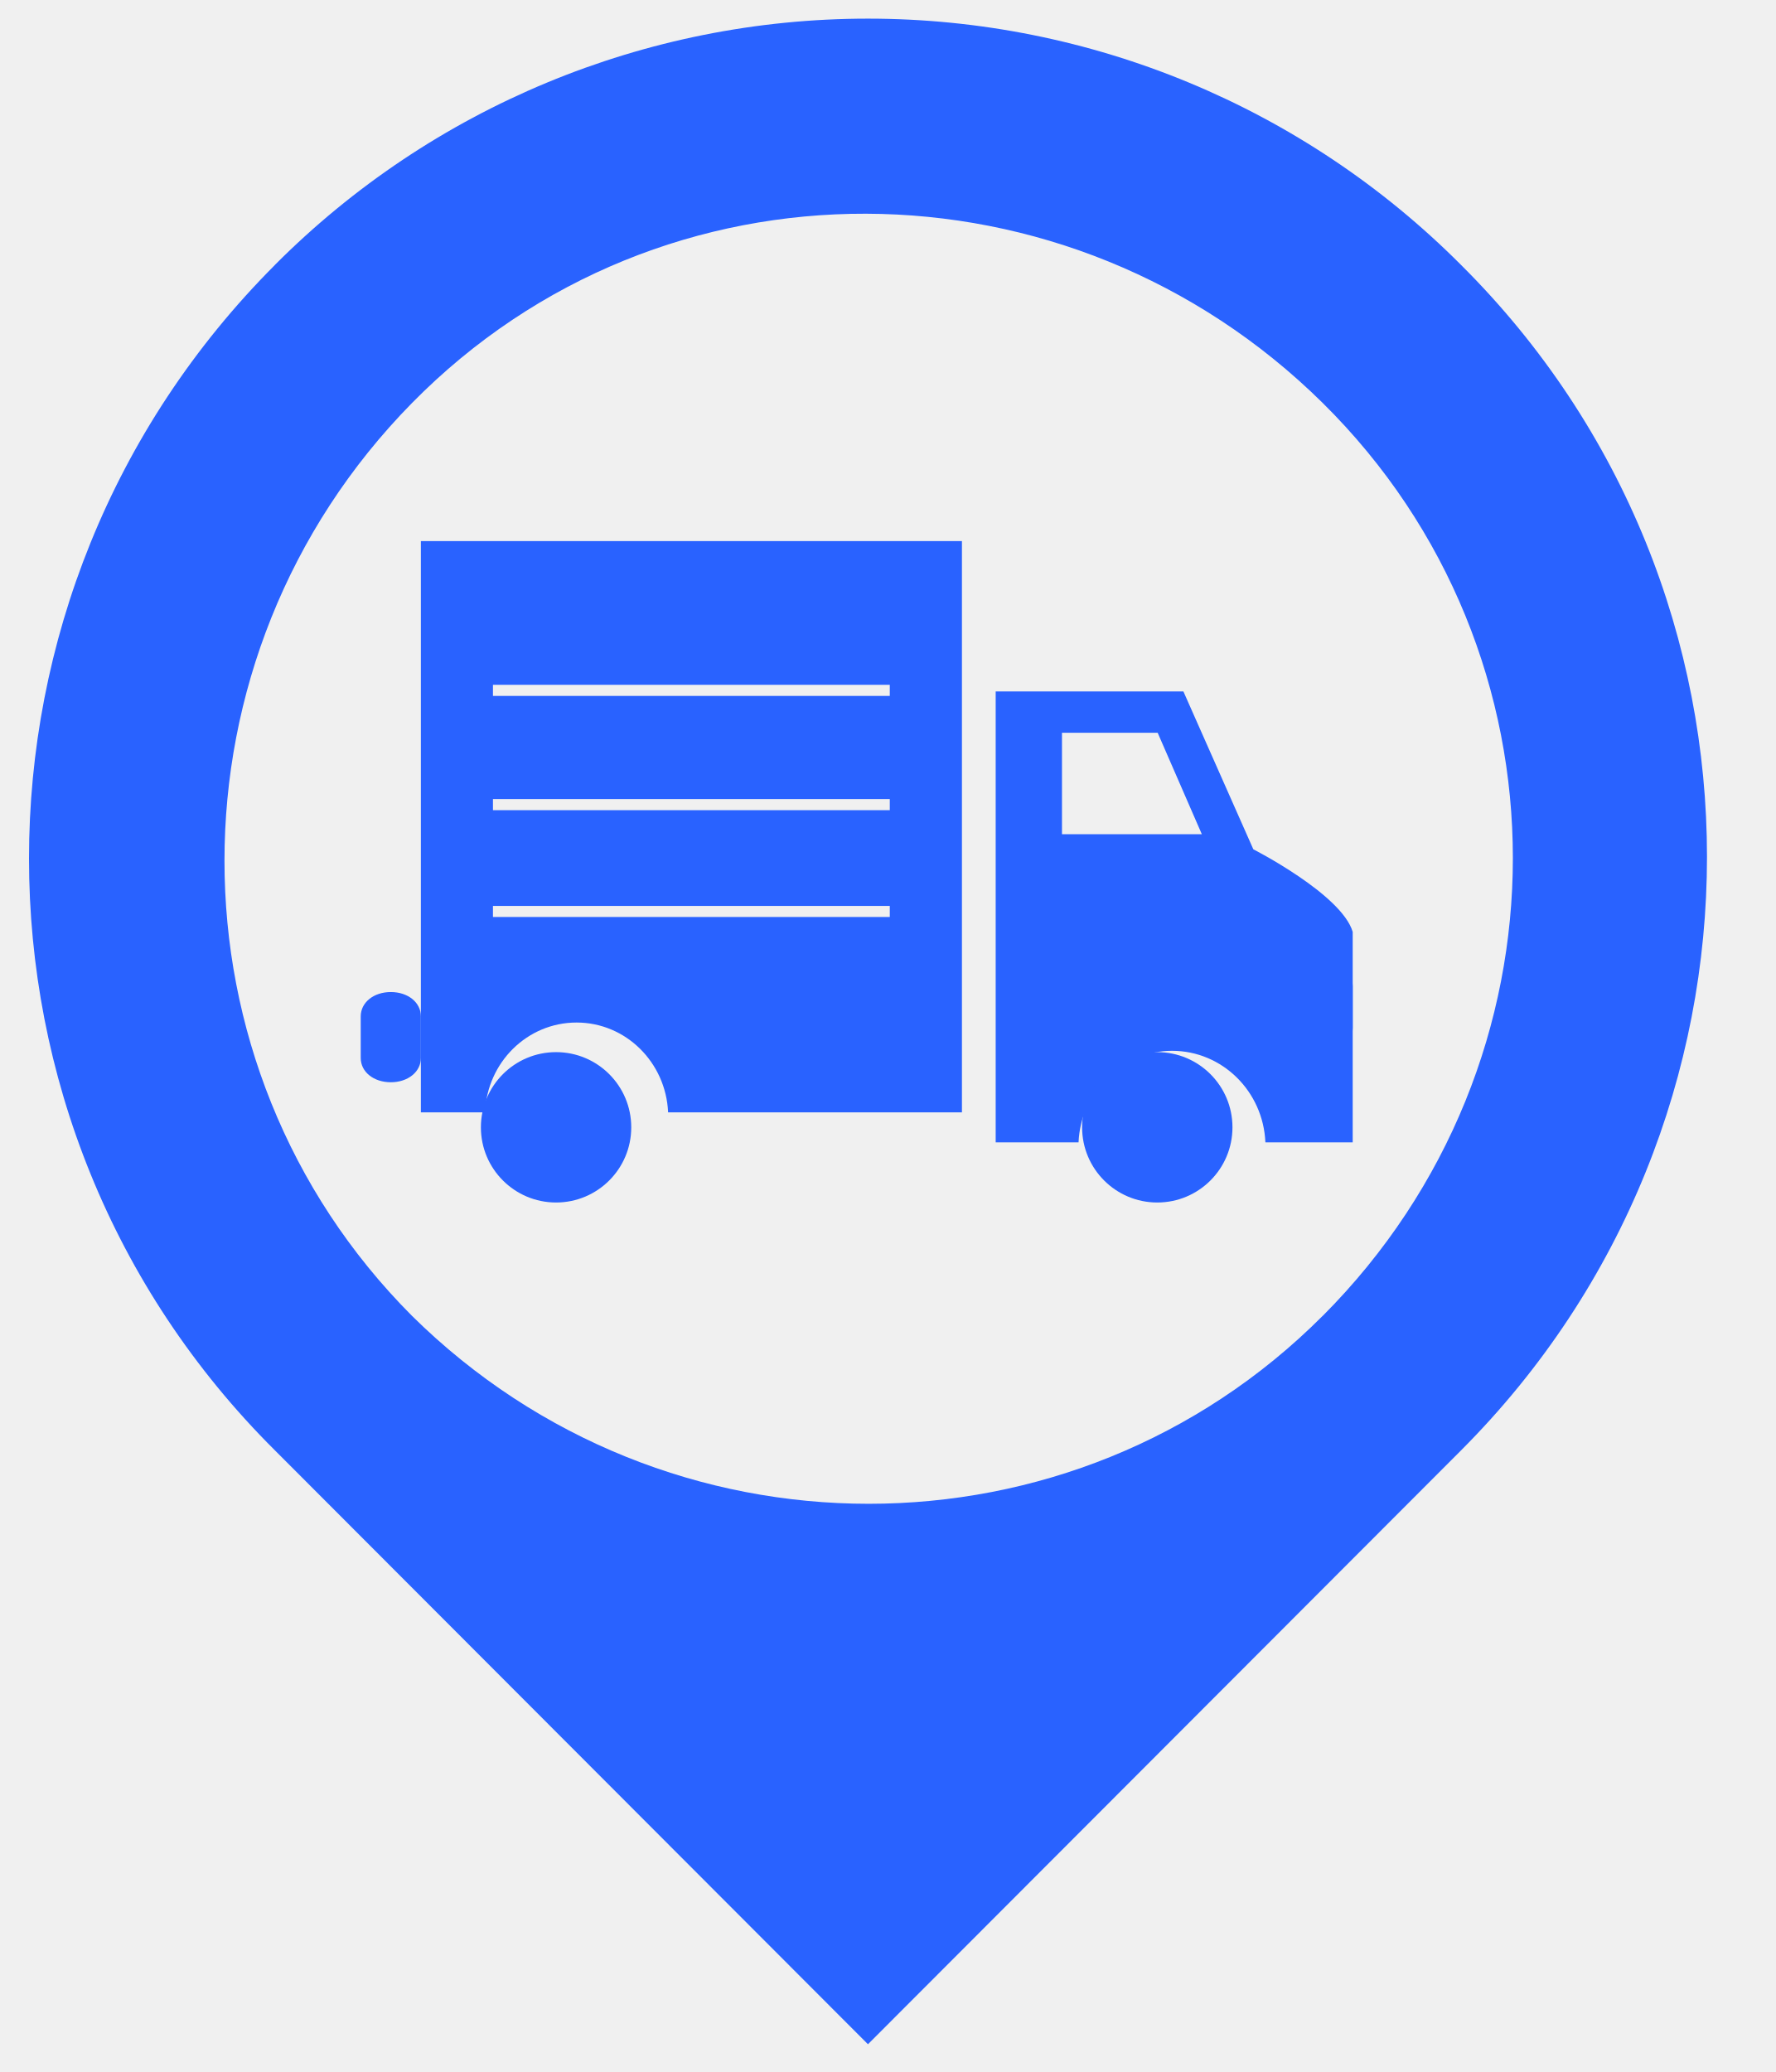
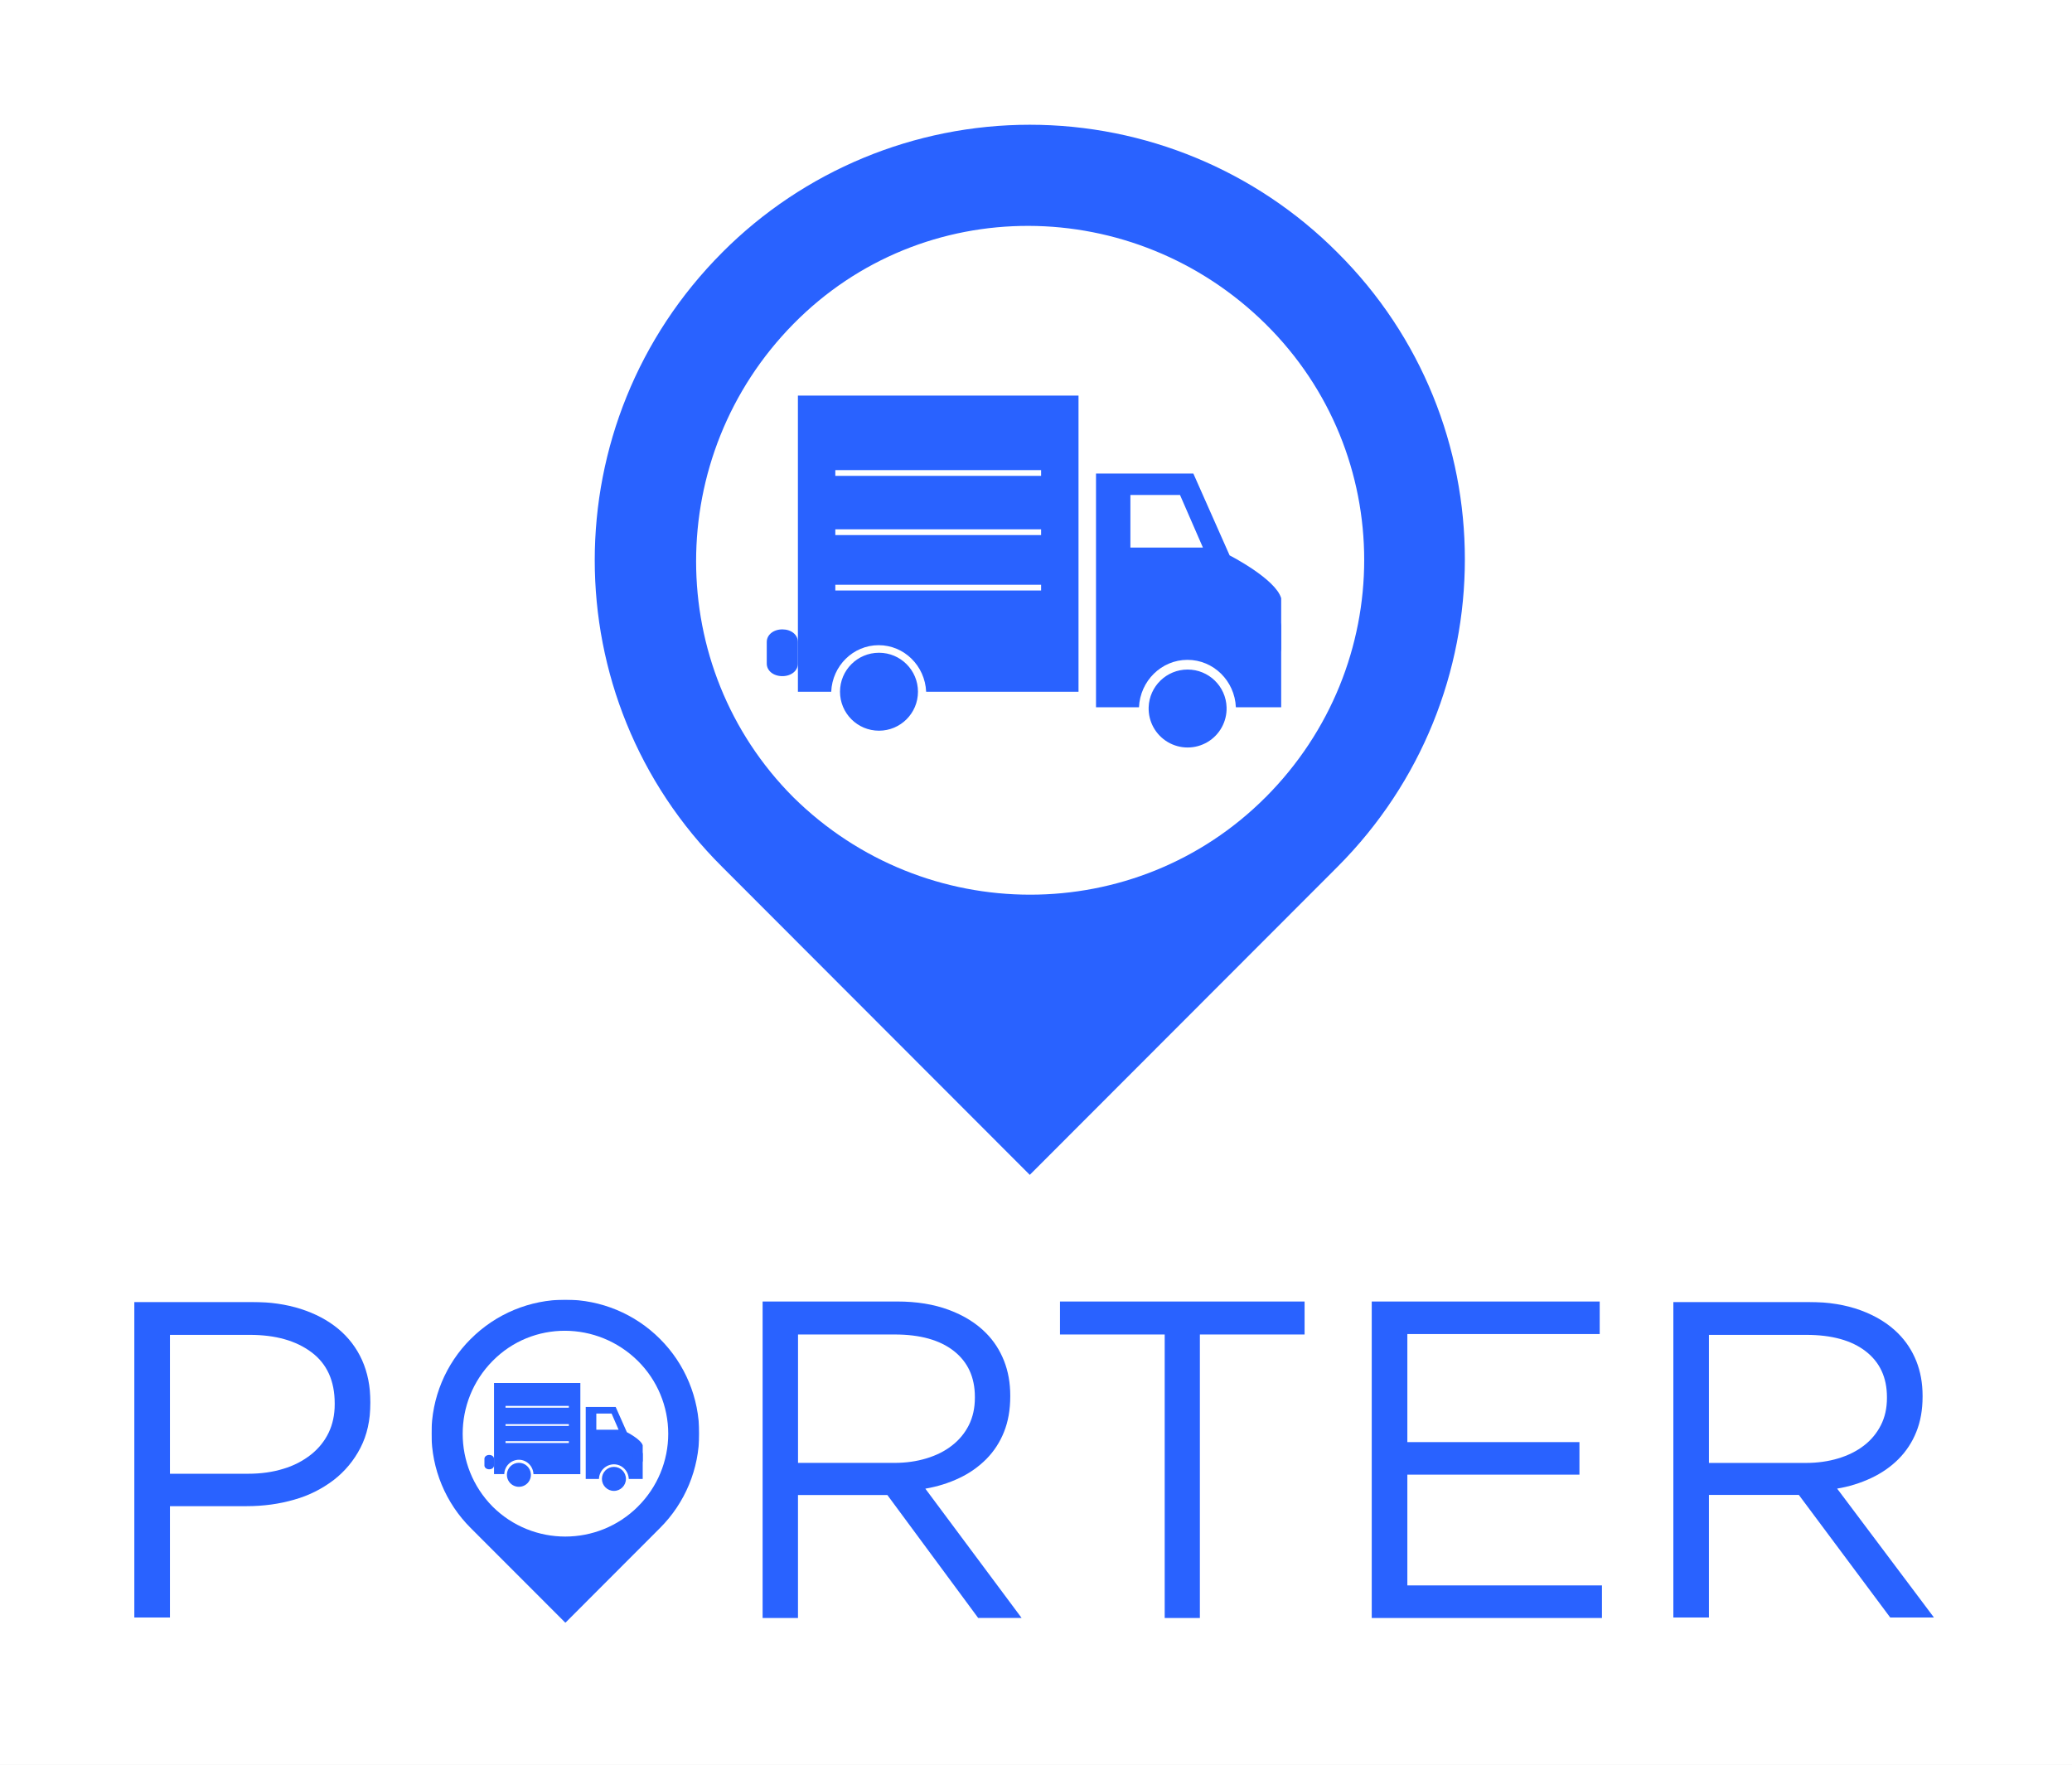
- <svg xmlns="http://www.w3.org/2000/svg" width="24" height="28" viewBox="0 0 24 28">
-   <g fill="#2962FF" fill-rule="evenodd">
-     <path d="M3.716 3.58c-4.432 4.439-4.432 11.614 0 16.02l8.014 8.025 8.015-8.025c4.432-4.437 4.432-11.613 0-16.02a11.315 11.315 0 00-16.03 0m14.16 14.202c-3.378 3.386-8.88 3.386-12.307 0-3.379-3.387-3.379-8.901 0-12.336 3.379-3.435 8.88-3.386 12.308 0 3.426 3.386 3.426 8.901 0 12.336" />
-     <path d="M14.351 9.902h1.294l.597 1.371h-1.89v-1.37zm2.75 5.535h1.18v-2.844c-.149-.507-1.343-1.116-1.343-1.116l-.945-2.133h-2.587.05v6.093h1.12c.03-.688.585-1.237 1.263-1.237.68 0 1.233.549 1.262 1.237zM6.662 10.948h5.363v-.15H6.662v.15zm0-1.544h5.363v-.15H6.662v.15zm0 2.988h5.363v-.15H6.662v.15zm2.367 2.64H13v-7.72H5.688v7.72h.867c.028-.676.571-1.214 1.237-1.214.665 0 1.207.538 1.237 1.213z" />
-     <path d="M18.281 13.89c0 .188-.174.329-.406.329-.232 0-.406-.141-.406-.328v-.563c0-.187.174-.328.406-.328.232 0 .406.14.406.328v.563m-12.593.406c0 .187-.175.328-.406.328-.233 0-.407-.14-.407-.328v-.562c0-.188.174-.329.407-.329.231 0 .406.14.406.329v.562m10.968.937a1.016 1.016 0 11-2.032 0 1.016 1.016 0 012.032 0m-8.125 0a1.016 1.016 0 11-2.032 0 1.016 1.016 0 012.032 0" />
+ <svg xmlns="http://www.w3.org/2000/svg" xmlns:xlink="http://www.w3.org/1999/xlink" width="54" height="46" viewBox="0 0 54 46">
+   <defs>
+     <path id="a" d="M.11.012h6.792v8.226H.11z" />
+     <path id="c" d="M0 .012h6.153v8.226H0z" />
+     <path id="e" d="M.12.078h6.978V8.5H.121z" />
+   </defs>
+   <g fill="none" fill-rule="evenodd">
+     <path fill="#FFF" d="M0 0h54v46H0z" />
+     <g fill="#2962FF">
+       <path d="M18.824 6.58c-4.432 4.439-4.432 11.614 0 16.02l8.014 8.025 8.015-8.025c4.432-4.437 4.432-11.613 0-16.02a11.315 11.315 0 00-16.03 0m14.16 14.202c-3.378 3.386-8.88 3.386-12.307 0-3.379-3.387-3.379-8.901 0-12.336 3.379-3.435 8.88-3.386 12.308 0 3.426 3.386 3.426 8.901 0 12.336" />
+       <path d="M29.46 12.902h1.293l.597 1.371h-1.89v-1.37zm2.75 5.535h1.18v-2.844c-.15-.507-1.344-1.116-1.344-1.116l-.945-2.133h-2.587.05v6.093h1.12c.03-.688.585-1.237 1.263-1.237.68 0 1.233.549 1.262 1.237zm-10.44-4.489h5.363v-.15H21.77v.15zm0-1.544h5.363v-.15H21.77v.15zm0 2.988h5.363v-.15H21.77v.15zm2.367 2.64h3.971v-7.72h-7.313v7.72h.868c.028-.676.571-1.214 1.237-1.214.665 0 1.207.538 1.237 1.213z" />
+       <path d="M33.39 16.89c0 .188-.175.329-.407.329-.232 0-.406-.141-.406-.328v-.563c0-.187.174-.328.406-.328.232 0 .406.14.406.328v.563m-12.594.406c0 .187-.174.328-.405.328-.233 0-.407-.14-.407-.328v-.562c0-.188.174-.329.407-.329.231 0 .405.14.405.329v.562m11.172 1.14a1.016 1.016 0 11-2.031 0 1.016 1.016 0 012.031 0m-8.043-.406a1.016 1.016 0 11-2.032 0 1.016 1.016 0 012.032 0" />
+     </g>
+     <path d="M19.875 33.926h3.507c.504 0 .953.072 1.345.218.392.145.717.347.973.607.202.204.357.444.466.719.109.275.163.577.163.907v.024c0 .345-.054.654-.163.925a2.116 2.116 0 01-.46.707 2.49 2.49 0 01-.705.495c-.272.13-.567.222-.885.277l2.509 3.37h-1.132l-2.367-3.205h-2.329v3.206h-.922v-8.25zm3.431 4.207c.304 0 .584-.04.84-.118.257-.078.48-.19.666-.336.187-.145.333-.322.438-.53.104-.208.157-.446.157-.713v-.024c0-.51-.183-.909-.548-1.196-.366-.287-.88-.43-1.541-.43h-2.52v3.347h2.508zm7.048-3.347h-2.729v-.86H34v.86h-2.729v7.39h-.917zm5.396-.86h5.941v.848h-5.013v2.817h4.485v.849h-4.485v2.887h5.072v.849h-6z" fill="#2962FF" />
+     <g transform="translate(43.5 33.926)">
+       <mask id="b" fill="#fff">
+         <use xlink:href="#a" />
+       </mask>
+       <path d="M.11.012h3.53c.507 0 .959.073 1.354.218.394.145.72.346.978.605.203.204.36.443.47.717.109.274.164.575.164.905v.023c0 .345-.055.652-.165.923a2.11 2.11 0 01-.463.705c-.2.2-.436.364-.709.493a3.36 3.36 0 01-.89.276l2.524 3.361h-1.14L3.381 5.042H1.038v3.196H.11V.012zm3.453 4.196c.305 0 .587-.04.845-.118.259-.078.482-.19.67-.335a1.55 1.55 0 00.44-.529c.106-.207.159-.444.159-.71v-.024c0-.51-.184-.907-.552-1.193C4.757 1.013 4.24.87 3.575.87H1.038v3.338h2.525z" fill="#2962FF" mask="url(#b)" />
+     </g>
+     <g transform="translate(3.5 33.926)">
+       <mask id="d" fill="#fff">
+         <use xlink:href="#c" />
+       </mask>
+       <path d="M0 .012h3.077c.461 0 .882.061 1.262.182.38.122.704.294.974.517.27.224.478.496.623.817.144.322.217.686.217 1.093v.024c0 .446-.087.836-.259 1.169a2.504 2.504 0 01-.698.84 3.04 3.04 0 01-1.027.511c-.391.114-.806.17-1.244.17H.929v2.903H0V.012zM2.965 4.49c.337 0 .645-.043.923-.13a2.14 2.14 0 00.718-.37c.2-.16.353-.35.459-.57.105-.219.158-.466.158-.74v-.024c0-.587-.202-1.032-.605-1.333C4.214 1.02 3.678.87 3.012.87H.929v3.62h2.036z" fill="#2962FF" mask="url(#d)" />
+     </g>
+     <g transform="translate(11.125 33.8)">
+       <mask id="f" fill="#fff">
+         <use xlink:href="#e" />
+       </mask>
+       <path d="M1.143 1.102a3.48 3.48 0 000 4.929L3.61 8.5l2.466-2.47a3.481 3.481 0 000-4.928 3.482 3.482 0 00-4.932 0M5.5 5.472a2.685 2.685 0 01-3.787 0 2.7 2.7 0 010-3.796C2.753.619 4.446.634 5.5 1.676a2.673 2.673 0 010 3.795" fill="#2962FF" mask="url(#f)" />
+     </g>
+     <path d="M15.54 36.847h.399l.183.422h-.581v-.422zm.847 1.704h.363v-.876c-.046-.156-.413-.343-.413-.343l-.291-.656h-.796.015v1.875h.345a.394.394 0 01.389-.381c.208 0 .379.169.388.38zm-3.212-1.381h1.65v-.047h-1.65v.046zm0-.476h1.65v-.046h-1.65v.046zm0 .92h1.65v-.047h-1.65v.046zm.728.812h1.222V36.05h-2.25v2.375h.267a.385.385 0 01.38-.374c.205 0 .372.166.381.374z" fill="#2962FF" />
+     <path d="M16.75 38.075c0 .057-.054.1-.125.1-.071 0-.125-.043-.125-.1v-.173c0-.058.054-.101.125-.101.071 0 .125.043.125.1v.174m-3.875.125c0 .057-.054.1-.125.1-.071 0-.125-.043-.125-.1v-.173c0-.058.054-.101.125-.101.071 0 .125.043.125.1v.174m3.438.35a.313.313 0 11-.626 0 .313.313 0 01.626 0m-2.477-.124a.313.313 0 11-.625 0 .313.313 0 01.625 0" fill="#2962FF" />
  </g>
</svg>
